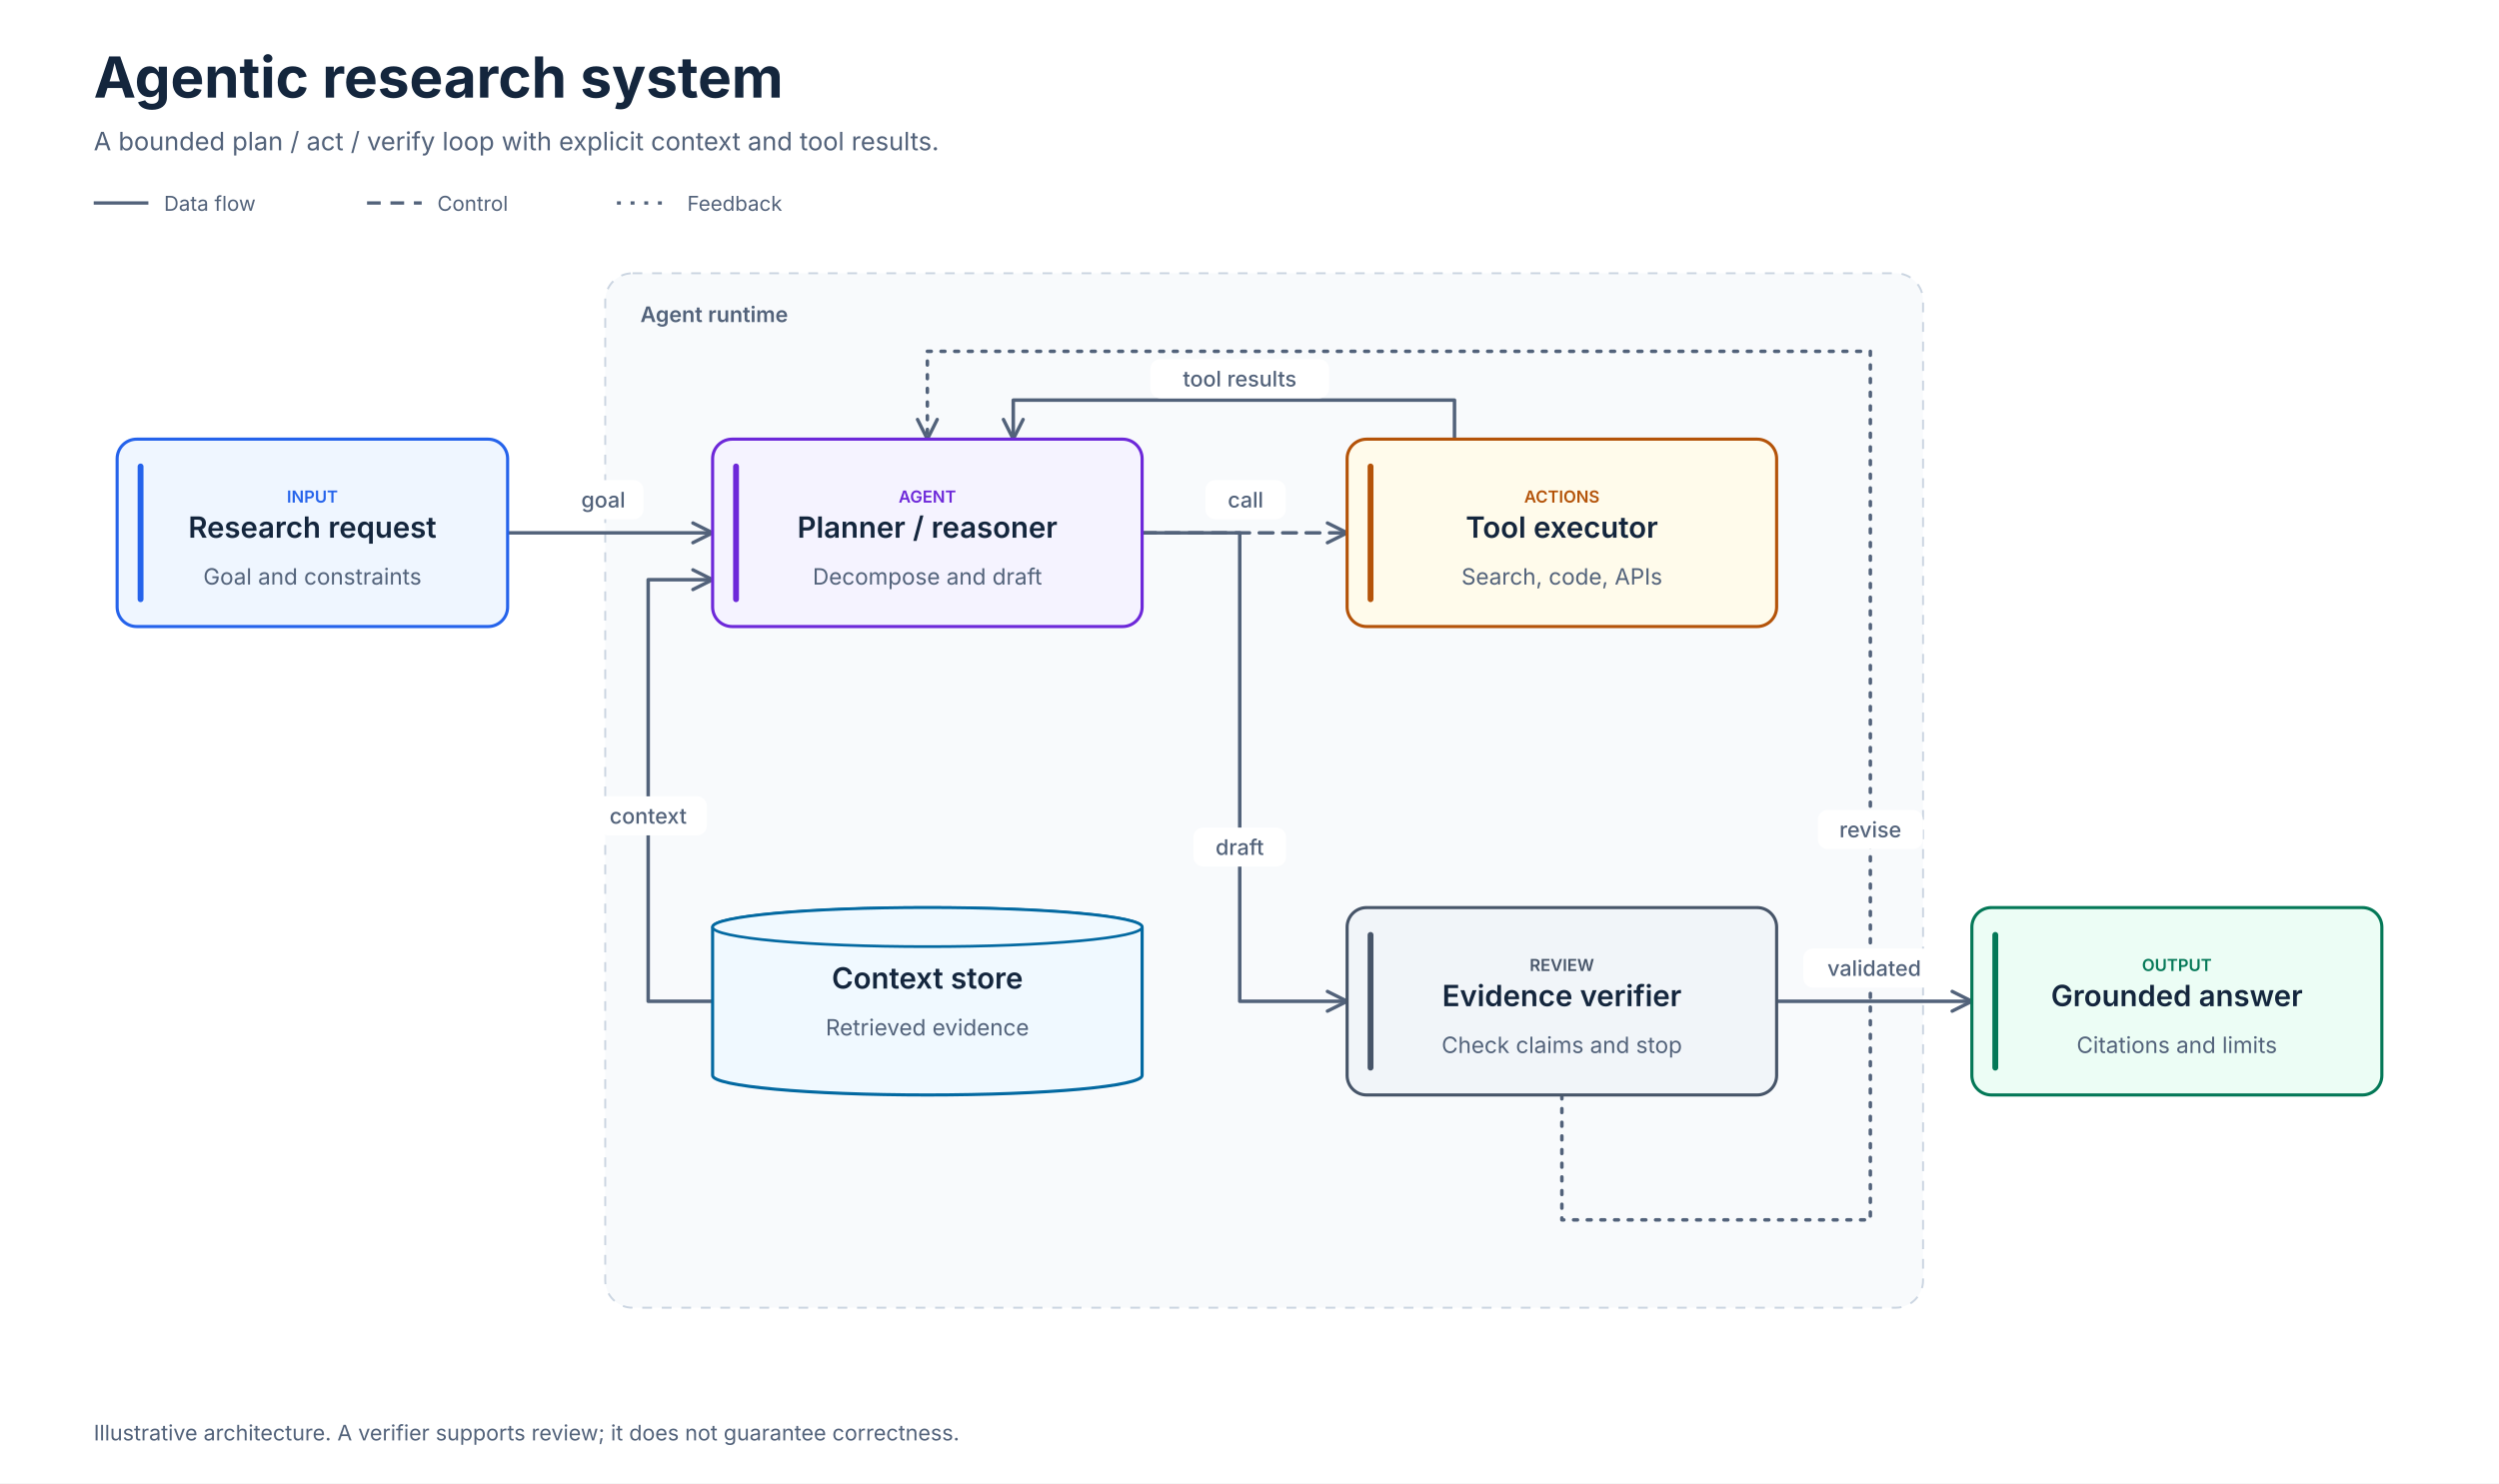
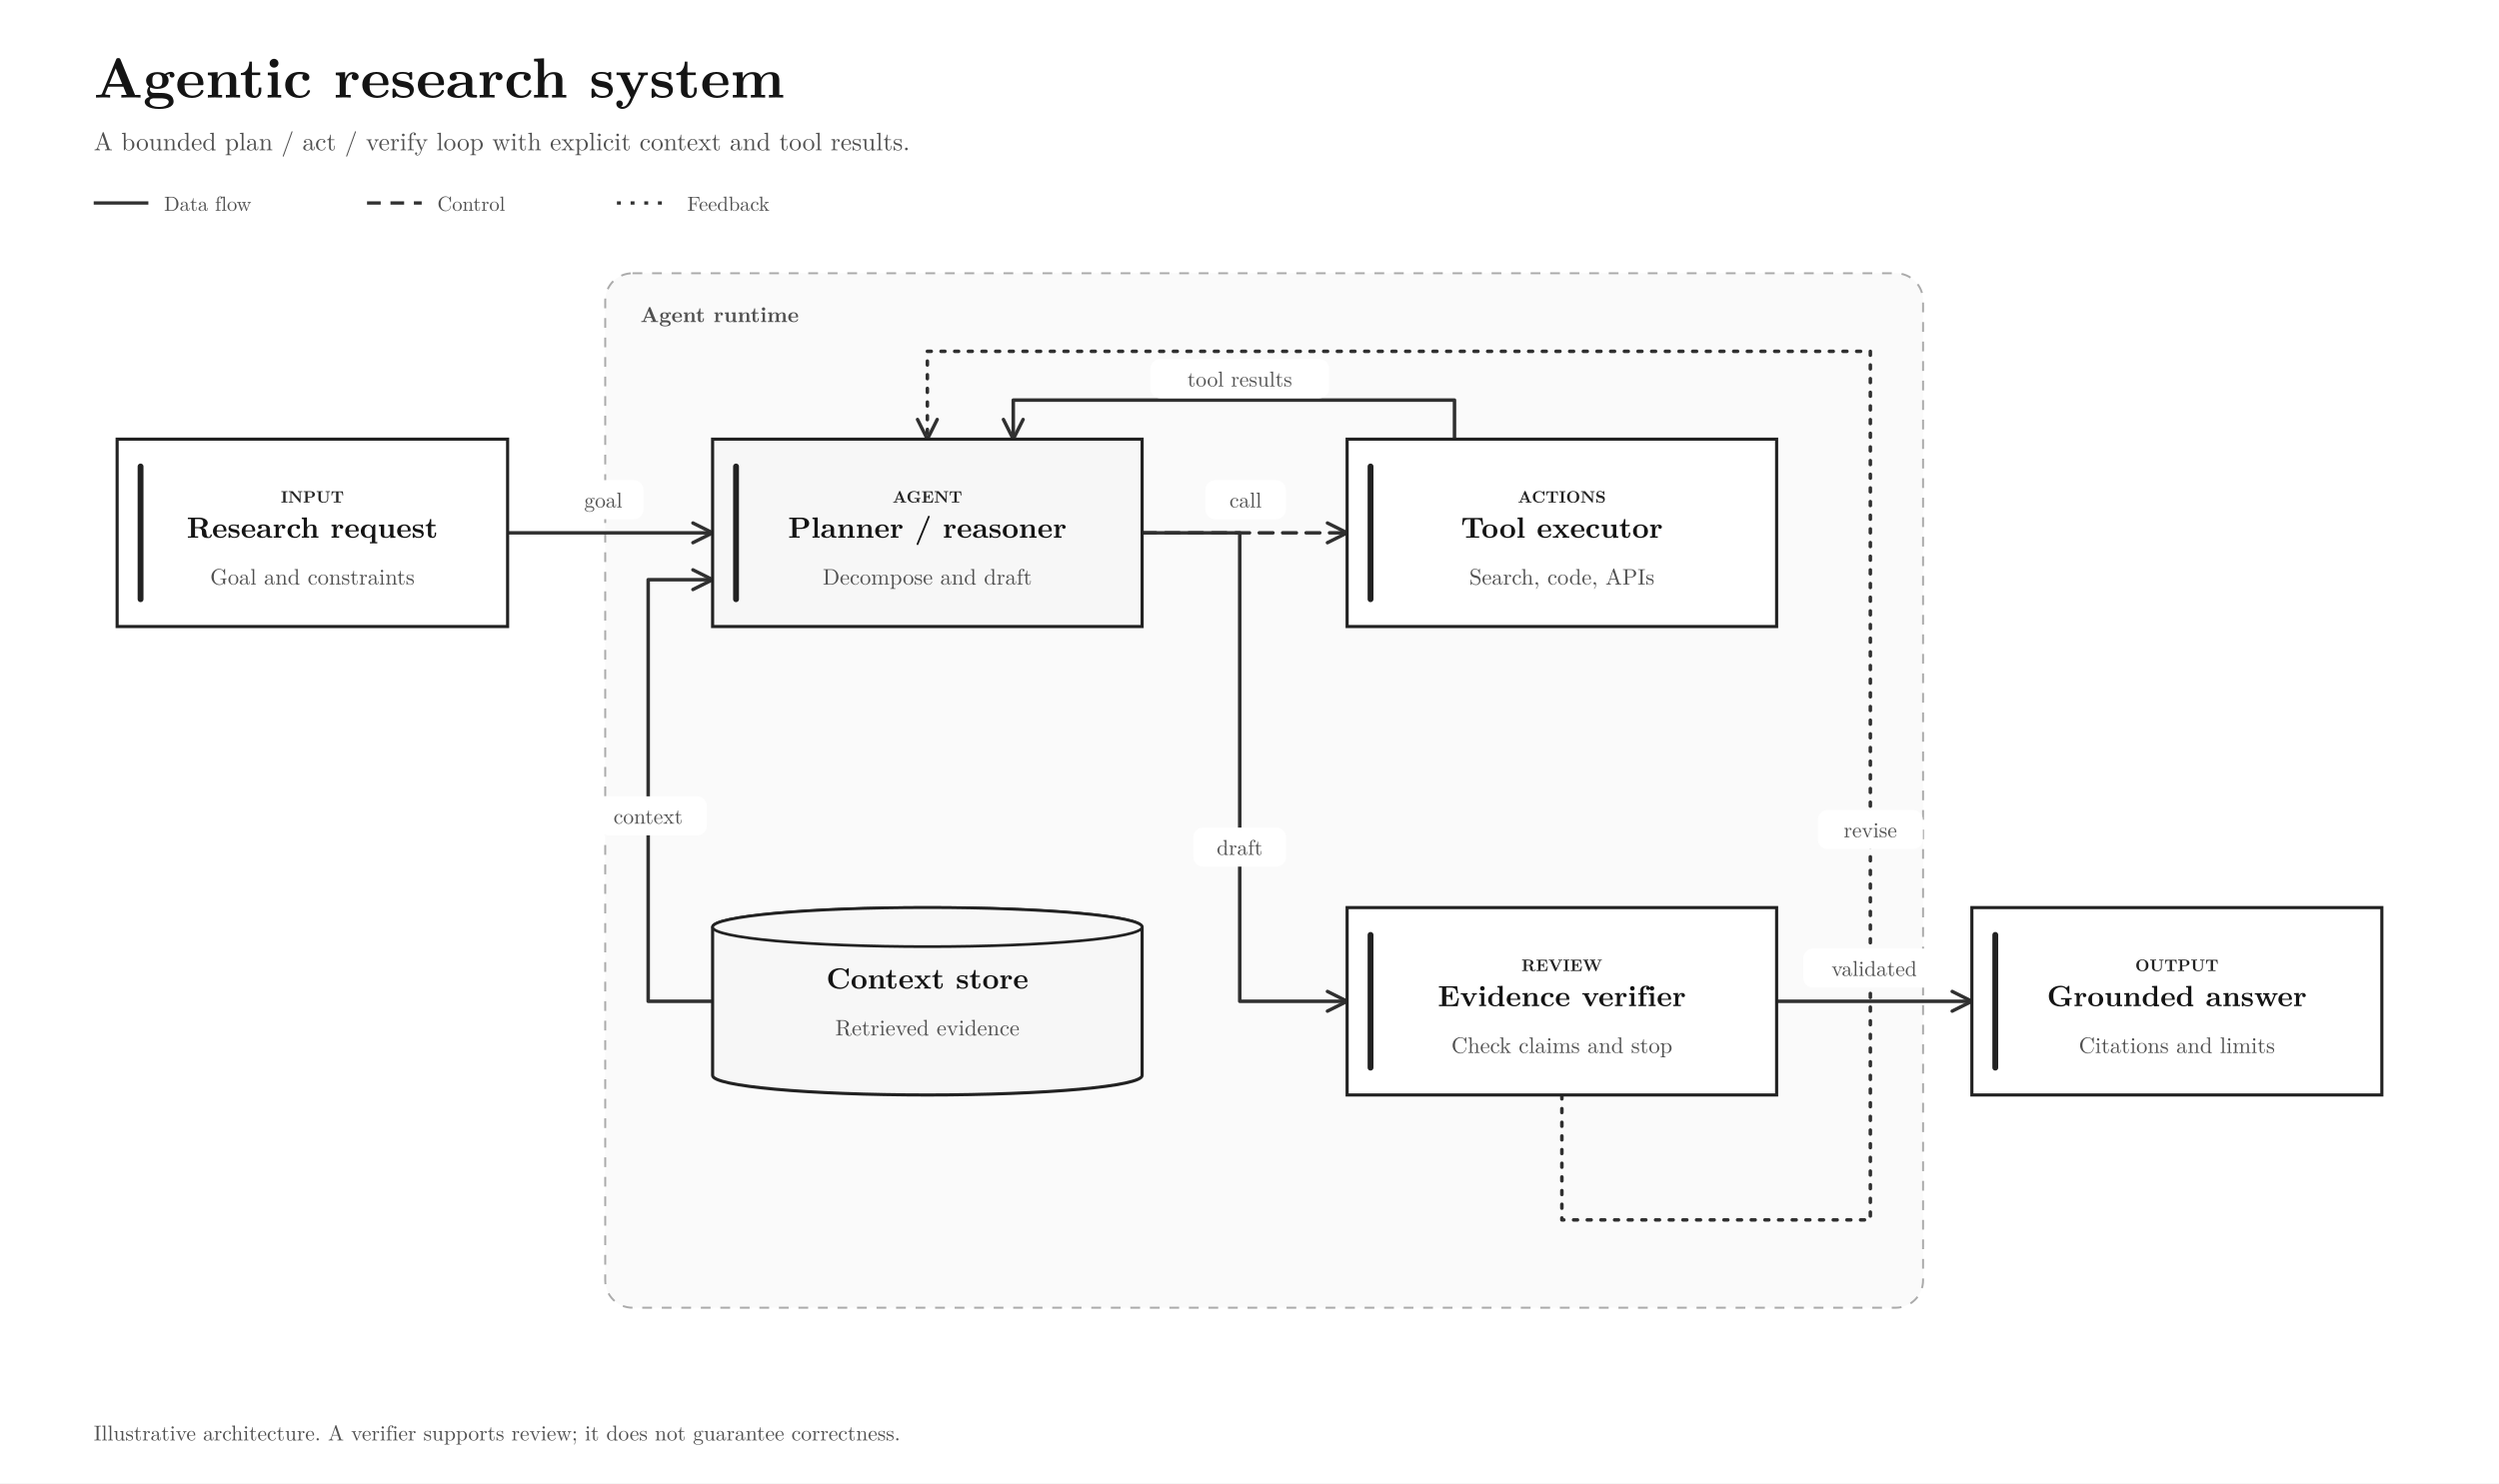
<svg xmlns="http://www.w3.org/2000/svg" width="1280" height="760" viewBox="0 0 1280 760" role="img" aria-labelledby="diagram-title diagram-description">
  <defs>
    <marker id="arrow" viewBox="0 0 10 10" refX="9" refY="5" markerWidth="7" markerHeight="7" orient="auto-start-reverse">
-       <path d="M 1 1 L 9 5 L 1 9" fill="none" stroke="#52627A" stroke-width="1.4" stroke-linecap="round" stroke-linejoin="round" />
+       <path d="M 1 1 L 9 5 L 1 9" fill="none" stroke="#303030" stroke-width="1.4" stroke-linecap="round" stroke-linejoin="round" />
    </marker>
  </defs>
  <rect width="100%" height="100%" fill="#FFFFFF" />
-   <g font-family="Inter, DejaVu Sans, Arial, sans-serif">
-     <text x="48" y="50" fill="#14263D" font-size="29" font-weight="700" text-anchor="start">Agentic research system</text>
-     <text x="48" y="77" fill="#52627A" font-size="13" font-weight="400" text-anchor="start">A bounded plan / act / verify loop with explicit context and tool results.</text>
-     <path d="M 48 104 h 28" stroke="#52627A" stroke-width="1.7" fill="none" stroke-dasharray="" />
-     <text x="84" y="108" fill="#52627A" font-size="10.5" font-weight="400" text-anchor="start">Data flow</text>
-     <path d="M 188 104 h 28" stroke="#52627A" stroke-width="1.7" fill="none" stroke-dasharray="7 5" />
-     <text x="224" y="108" fill="#52627A" font-size="10.5" font-weight="400" text-anchor="start">Control</text>
-     <path d="M 316 104 h 28" stroke="#52627A" stroke-width="1.7" fill="none" stroke-dasharray="2 5" />
-     <text x="352" y="108" fill="#52627A" font-size="10.5" font-weight="400" text-anchor="start">Feedback</text>
+   <g font-family="Latin Modern Roman, Times New Roman, serif">
+     <text x="48" y="50" fill="#141414" font-size="29" font-weight="700" text-anchor="start">Agentic research system</text>
+     <text x="48" y="77" fill="#505050" font-size="13" font-weight="400" text-anchor="start">A bounded plan / act / verify loop with explicit context and tool results.</text>
+     <path d="M 48 104 h 28" stroke="#303030" stroke-width="1.7" fill="none" stroke-dasharray="" />
+     <text x="84" y="108" fill="#505050" font-size="10.5" font-weight="400" text-anchor="start">Data flow</text>
+     <path d="M 188 104 h 28" stroke="#303030" stroke-width="1.7" fill="none" stroke-dasharray="7 5" />
+     <text x="224" y="108" fill="#505050" font-size="10.5" font-weight="400" text-anchor="start">Control</text>
+     <path d="M 316 104 h 28" stroke="#303030" stroke-width="1.7" fill="none" stroke-dasharray="2 5" />
+     <text x="352" y="108" fill="#505050" font-size="10.5" font-weight="400" text-anchor="start">Feedback</text>
    <g data-group="runtime">
-       <rect x="310" y="140" width="675" height="530" rx="14" fill="#F8FAFC" stroke="#CBD5E1" stroke-dasharray="5 5" />
-       <text x="328" y="165" fill="#52627A" font-size="11" font-weight="600" text-anchor="start">Agent runtime</text>
+       <rect x="310" y="140" width="675" height="530" rx="14" fill="#FAFAFA" stroke="#AAAAAA" stroke-dasharray="5 5" />
+       <text x="328" y="165" fill="#505050" font-size="11" font-weight="600" text-anchor="start">Agent runtime</text>
    </g>
-     <path d="M 260 273 L 312.5 273 L 365 273" stroke="#52627A" stroke-width="1.8" fill="none" stroke-dasharray="" stroke-linejoin="round" stroke-linecap="round" marker-end="url(#arrow)" />
-     <path d="M 585 273 L 637.5 273 L 690 273" stroke="#52627A" stroke-width="1.8" fill="none" stroke-dasharray="7 5" stroke-linejoin="round" stroke-linecap="round" marker-end="url(#arrow)" />
-     <path d="M 745 225 L 745 205 L 519 205 L 519 225" stroke="#52627A" stroke-width="1.8" fill="none" stroke-dasharray="" stroke-linejoin="round" stroke-linecap="round" marker-end="url(#arrow)" />
-     <path d="M 365 513 L 332 513 L 332 297 L 365 297" stroke="#52627A" stroke-width="1.8" fill="none" stroke-dasharray="" stroke-linejoin="round" stroke-linecap="round" marker-end="url(#arrow)" />
-     <path d="M 585 273 L 635 273 L 635 513 L 690 513" stroke="#52627A" stroke-width="1.8" fill="none" stroke-dasharray="" stroke-linejoin="round" stroke-linecap="round" marker-end="url(#arrow)" />
-     <path d="M 910 513 L 960 513 L 1010 513" stroke="#52627A" stroke-width="1.8" fill="none" stroke-dasharray="" stroke-linejoin="round" stroke-linecap="round" marker-end="url(#arrow)" />
-     <path d="M 800 561 L 800 625 L 958 625 L 958 180 L 475 180 L 475 225" stroke="#52627A" stroke-width="1.8" fill="none" stroke-dasharray="2 5" stroke-linejoin="round" stroke-linecap="round" marker-end="url(#arrow)" />
+     <path d="M 260 273 L 312.5 273 L 365 273" stroke="#303030" stroke-width="1.8" fill="none" stroke-dasharray="" stroke-linejoin="round" stroke-linecap="round" marker-end="url(#arrow)" />
+     <path d="M 585 273 L 637.5 273 L 690 273" stroke="#303030" stroke-width="1.8" fill="none" stroke-dasharray="7 5" stroke-linejoin="round" stroke-linecap="round" marker-end="url(#arrow)" />
+     <path d="M 745 225 L 745 205 L 519 205 L 519 225" stroke="#303030" stroke-width="1.8" fill="none" stroke-dasharray="" stroke-linejoin="round" stroke-linecap="round" marker-end="url(#arrow)" />
+     <path d="M 365 513 L 332 513 L 332 297 L 365 297" stroke="#303030" stroke-width="1.8" fill="none" stroke-dasharray="" stroke-linejoin="round" stroke-linecap="round" marker-end="url(#arrow)" />
+     <path d="M 585 273 L 635 273 L 635 513 L 690 513" stroke="#303030" stroke-width="1.8" fill="none" stroke-dasharray="" stroke-linejoin="round" stroke-linecap="round" marker-end="url(#arrow)" />
+     <path d="M 910 513 L 960 513 L 1010 513" stroke="#303030" stroke-width="1.8" fill="none" stroke-dasharray="" stroke-linejoin="round" stroke-linecap="round" marker-end="url(#arrow)" />
+     <path d="M 800 561 L 800 625 L 958 625 L 958 180 L 475 180 L 475 225" stroke="#303030" stroke-width="1.8" fill="none" stroke-dasharray="2 5" stroke-linejoin="round" stroke-linecap="round" marker-end="url(#arrow)" />
    <g id="node-request" data-role="input">
-       <rect x="60" y="225" width="200" height="96" rx="10" fill="#EFF6FF" stroke="#2563EB" stroke-width="1.6" />
-       <path d="M 72 239 v 68" stroke="#2563EB" stroke-width="3" stroke-linecap="round" />
-       <text x="160" y="257.5" fill="#2563EB" font-size="8.5" font-weight="600" text-anchor="middle">INPUT</text>
-       <text x="160" y="275.5" fill="#14263D" font-size="15" font-weight="600" text-anchor="middle">Research request</text>
-       <text x="160" y="299.5" fill="#52627A" font-size="11.5" font-weight="400" text-anchor="middle">Goal and constraints</text>
+       <rect x="60" y="225" width="200" height="96" rx="0" fill="#FFFFFF" stroke="#222222" stroke-width="1.6" />
+       <path d="M 72 239 v 68" stroke="#222222" stroke-width="3" stroke-linecap="round" />
+       <text x="160" y="257.5" fill="#222222" font-size="8.5" font-weight="600" text-anchor="middle">INPUT</text>
+       <text x="160" y="275.5" fill="#141414" font-size="15" font-weight="600" text-anchor="middle">Research request</text>
+       <text x="160" y="299.5" fill="#505050" font-size="11.5" font-weight="400" text-anchor="middle">Goal and constraints</text>
    </g>
    <g id="node-planner" data-role="model">
-       <rect x="365" y="225" width="220" height="96" rx="10" fill="#F5F3FF" stroke="#6D28D9" stroke-width="1.6" />
-       <path d="M 377 239 v 68" stroke="#6D28D9" stroke-width="3" stroke-linecap="round" />
-       <text x="475" y="257.5" fill="#6D28D9" font-size="8.5" font-weight="600" text-anchor="middle">AGENT</text>
-       <text x="475" y="275.5" fill="#14263D" font-size="15" font-weight="600" text-anchor="middle">Planner / reasoner</text>
-       <text x="475" y="299.5" fill="#52627A" font-size="11.5" font-weight="400" text-anchor="middle">Decompose and draft</text>
+       <rect x="365" y="225" width="220" height="96" rx="0" fill="#F7F7F7" stroke="#222222" stroke-width="1.6" />
+       <path d="M 377 239 v 68" stroke="#222222" stroke-width="3" stroke-linecap="round" />
+       <text x="475" y="257.5" fill="#222222" font-size="8.5" font-weight="600" text-anchor="middle">AGENT</text>
+       <text x="475" y="275.5" fill="#141414" font-size="15" font-weight="600" text-anchor="middle">Planner / reasoner</text>
+       <text x="475" y="299.5" fill="#505050" font-size="11.5" font-weight="400" text-anchor="middle">Decompose and draft</text>
    </g>
    <g id="node-tools" data-role="tool">
-       <rect x="690" y="225" width="220" height="96" rx="10" fill="#FFFBEB" stroke="#B45309" stroke-width="1.6" />
-       <path d="M 702 239 v 68" stroke="#B45309" stroke-width="3" stroke-linecap="round" />
-       <text x="800" y="257.5" fill="#B45309" font-size="8.5" font-weight="600" text-anchor="middle">ACTIONS</text>
-       <text x="800" y="275.5" fill="#14263D" font-size="15" font-weight="600" text-anchor="middle">Tool executor</text>
-       <text x="800" y="299.5" fill="#52627A" font-size="11.5" font-weight="400" text-anchor="middle">Search, code, APIs</text>
+       <rect x="690" y="225" width="220" height="96" rx="0" fill="#FFFFFF" stroke="#222222" stroke-width="1.6" />
+       <path d="M 702 239 v 68" stroke="#222222" stroke-width="3" stroke-linecap="round" />
+       <text x="800" y="257.5" fill="#222222" font-size="8.5" font-weight="600" text-anchor="middle">ACTIONS</text>
+       <text x="800" y="275.5" fill="#141414" font-size="15" font-weight="600" text-anchor="middle">Tool executor</text>
+       <text x="800" y="299.5" fill="#505050" font-size="11.5" font-weight="400" text-anchor="middle">Search, code, APIs</text>
    </g>
    <g id="node-memory" data-role="memory">
-       <path d="M 365 475 A 110 10 0 0 1 585 475 V 551 A 110 10 0 0 1 365 551 Z" fill="#F0F9FF" stroke="#0369A1" stroke-width="1.6" />
-       <ellipse cx="475" cy="475" rx="110" ry="10" fill="#F0F9FF" stroke="#0369A1" stroke-width="1.4" />
-       <text x="475" y="506.5" fill="#14263D" font-size="15" font-weight="600" text-anchor="middle">Context store</text>
-       <text x="475" y="530.5" fill="#52627A" font-size="11.5" font-weight="400" text-anchor="middle">Retrieved evidence</text>
+       <path d="M 365 475 A 110 10 0 0 1 585 475 V 551 A 110 10 0 0 1 365 551 Z" fill="#F7F7F7" stroke="#222222" stroke-width="1.6" />
+       <ellipse cx="475" cy="475" rx="110" ry="10" fill="#F7F7F7" stroke="#222222" stroke-width="1.4" />
+       <text x="475" y="506.5" fill="#141414" font-size="15" font-weight="600" text-anchor="middle">Context store</text>
+       <text x="475" y="530.5" fill="#505050" font-size="11.5" font-weight="400" text-anchor="middle">Retrieved evidence</text>
    </g>
    <g id="node-verifier" data-role="control">
-       <rect x="690" y="465" width="220" height="96" rx="10" fill="#F1F5F9" stroke="#475569" stroke-width="1.6" />
-       <path d="M 702 479 v 68" stroke="#475569" stroke-width="3" stroke-linecap="round" />
-       <text x="800" y="497.5" fill="#475569" font-size="8.5" font-weight="600" text-anchor="middle">REVIEW</text>
-       <text x="800" y="515.5" fill="#14263D" font-size="15" font-weight="600" text-anchor="middle">Evidence verifier</text>
-       <text x="800" y="539.5" fill="#52627A" font-size="11.5" font-weight="400" text-anchor="middle">Check claims and stop</text>
+       <rect x="690" y="465" width="220" height="96" rx="0" fill="#FFFFFF" stroke="#222222" stroke-width="1.6" />
+       <path d="M 702 479 v 68" stroke="#222222" stroke-width="3" stroke-linecap="round" />
+       <text x="800" y="497.5" fill="#222222" font-size="8.5" font-weight="600" text-anchor="middle">REVIEW</text>
+       <text x="800" y="515.5" fill="#141414" font-size="15" font-weight="600" text-anchor="middle">Evidence verifier</text>
+       <text x="800" y="539.5" fill="#505050" font-size="11.5" font-weight="400" text-anchor="middle">Check claims and stop</text>
    </g>
    <g id="node-answer" data-role="output">
-       <rect x="1010" y="465" width="210" height="96" rx="10" fill="#ECFDF5" stroke="#047857" stroke-width="1.6" />
-       <path d="M 1022 479 v 68" stroke="#047857" stroke-width="3" stroke-linecap="round" />
-       <text x="1115" y="497.5" fill="#047857" font-size="8.5" font-weight="600" text-anchor="middle">OUTPUT</text>
-       <text x="1115" y="515.5" fill="#14263D" font-size="15" font-weight="600" text-anchor="middle">Grounded answer</text>
-       <text x="1115" y="539.5" fill="#52627A" font-size="11.5" font-weight="400" text-anchor="middle">Citations and limits</text>
+       <rect x="1010" y="465" width="210" height="96" rx="0" fill="#FFFFFF" stroke="#222222" stroke-width="1.6" />
+       <path d="M 1022 479 v 68" stroke="#222222" stroke-width="3" stroke-linecap="round" />
+       <text x="1115" y="497.5" fill="#222222" font-size="8.5" font-weight="600" text-anchor="middle">OUTPUT</text>
+       <text x="1115" y="515.5" fill="#141414" font-size="15" font-weight="600" text-anchor="middle">Grounded answer</text>
+       <text x="1115" y="539.5" fill="#505050" font-size="11.5" font-weight="400" text-anchor="middle">Citations and limits</text>
    </g>
    <rect x="288.4" y="246" width="41.2" height="20" rx="5" fill="#FFFFFF" />
-     <text x="309" y="260" fill="#52627A" font-size="11" font-weight="500" text-anchor="middle">goal</text>
+     <text x="309" y="260" fill="#505050" font-size="11" font-weight="500" text-anchor="middle">goal</text>
    <rect x="617.4" y="246" width="41.2" height="20" rx="5" fill="#FFFFFF" />
-     <text x="638" y="260" fill="#52627A" font-size="11" font-weight="500" text-anchor="middle">call</text>
+     <text x="638" y="260" fill="#505050" font-size="11" font-weight="500" text-anchor="middle">call</text>
    <rect x="589.2" y="184" width="91.6" height="20" rx="5" fill="#FFFFFF" />
-     <text x="635" y="198" fill="#52627A" font-size="11" font-weight="500" text-anchor="middle">tool results</text>
+     <text x="635" y="198" fill="#505050" font-size="11" font-weight="500" text-anchor="middle">tool results</text>
    <rect x="301.95" y="408" width="60.1" height="20" rx="5" fill="#FFFFFF" />
-     <text x="332" y="422" fill="#52627A" font-size="11" font-weight="500" text-anchor="middle">context</text>
+     <text x="332" y="422" fill="#505050" font-size="11" font-weight="500" text-anchor="middle">context</text>
    <rect x="611.25" y="424" width="47.5" height="20" rx="5" fill="#FFFFFF" />
-     <text x="635" y="438" fill="#52627A" font-size="11" font-weight="500" text-anchor="middle">draft</text>
+     <text x="635" y="438" fill="#505050" font-size="11" font-weight="500" text-anchor="middle">draft</text>
    <rect x="923.65" y="486" width="72.7" height="20" rx="5" fill="#FFFFFF" />
-     <text x="960" y="500" fill="#52627A" font-size="11" font-weight="500" text-anchor="middle">validated</text>
+     <text x="960" y="500" fill="#505050" font-size="11" font-weight="500" text-anchor="middle">validated</text>
    <rect x="931.1" y="415" width="53.8" height="20" rx="5" fill="#FFFFFF" />
-     <text x="958" y="429" fill="#52627A" font-size="11" font-weight="500" text-anchor="middle">revise</text>
-     <text x="48" y="738" fill="#52627A" font-size="11" font-weight="400" text-anchor="start">Illustrative architecture. A verifier supports review; it does not guarantee correctness.</text>
+     <text x="958" y="429" fill="#505050" font-size="11" font-weight="500" text-anchor="middle">revise</text>
+     <text x="48" y="738" fill="#505050" font-size="11" font-weight="400" text-anchor="start">Illustrative architecture. A verifier supports review; it does not guarantee correctness.</text>
  </g>
</svg>
